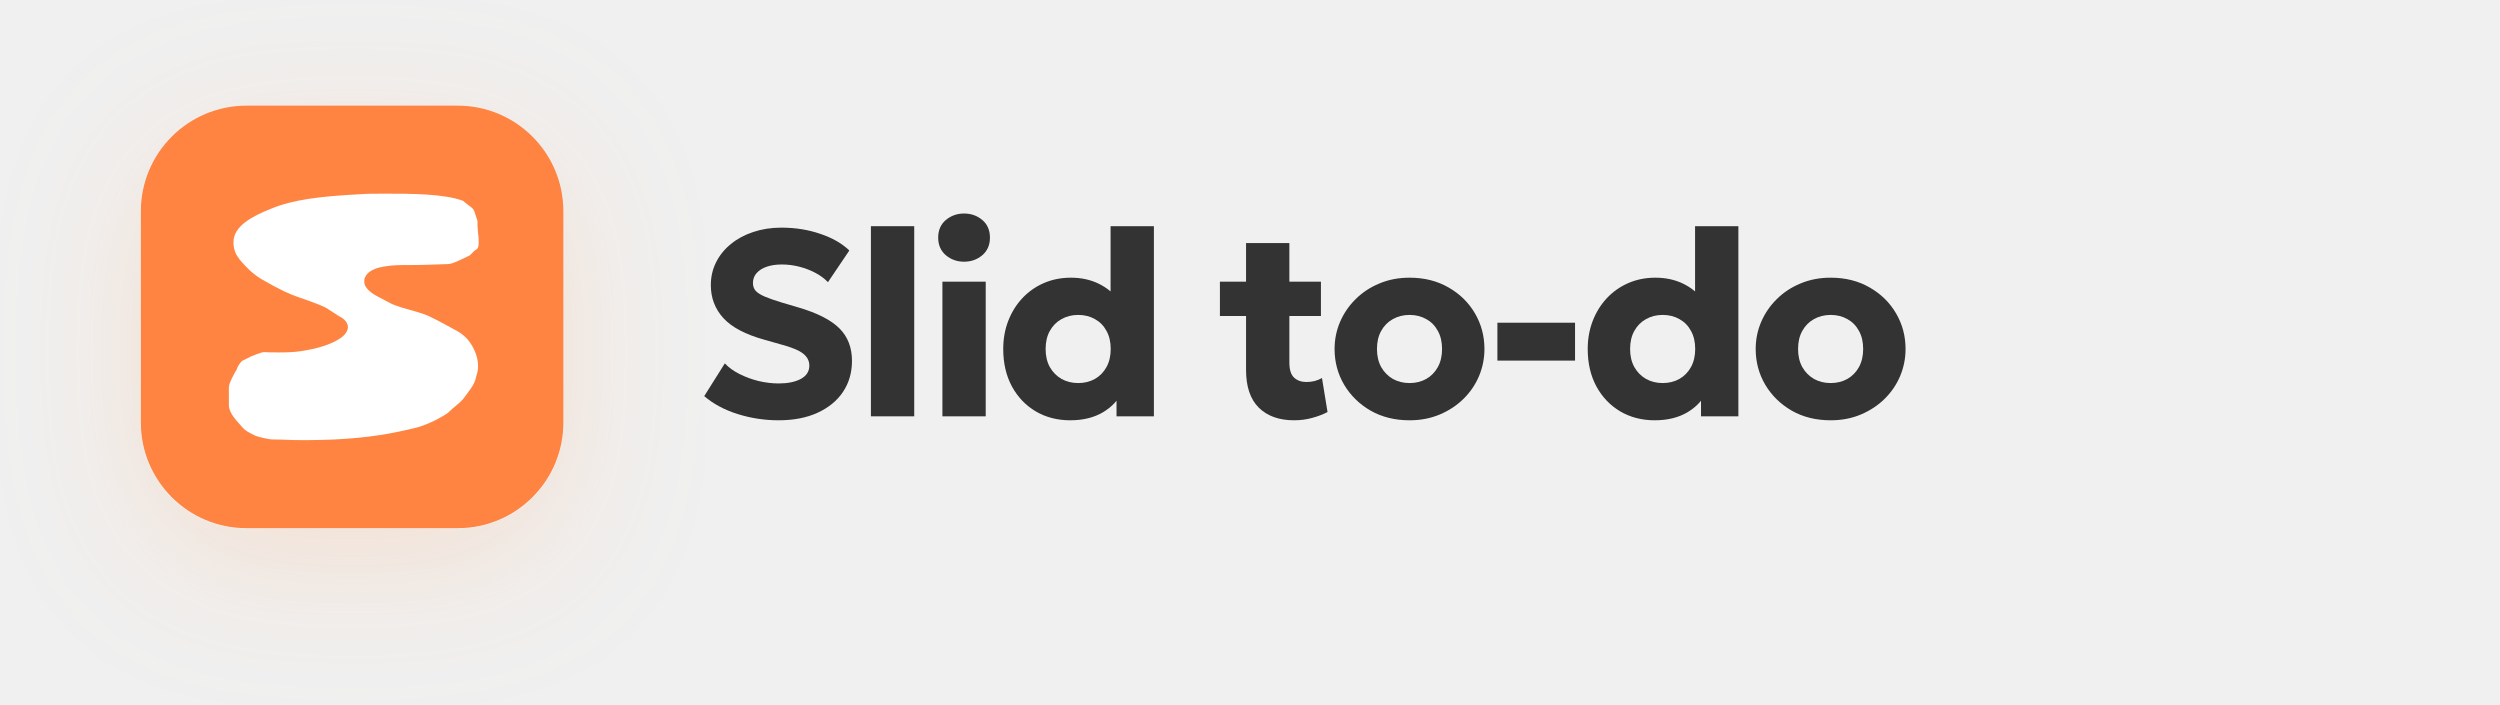
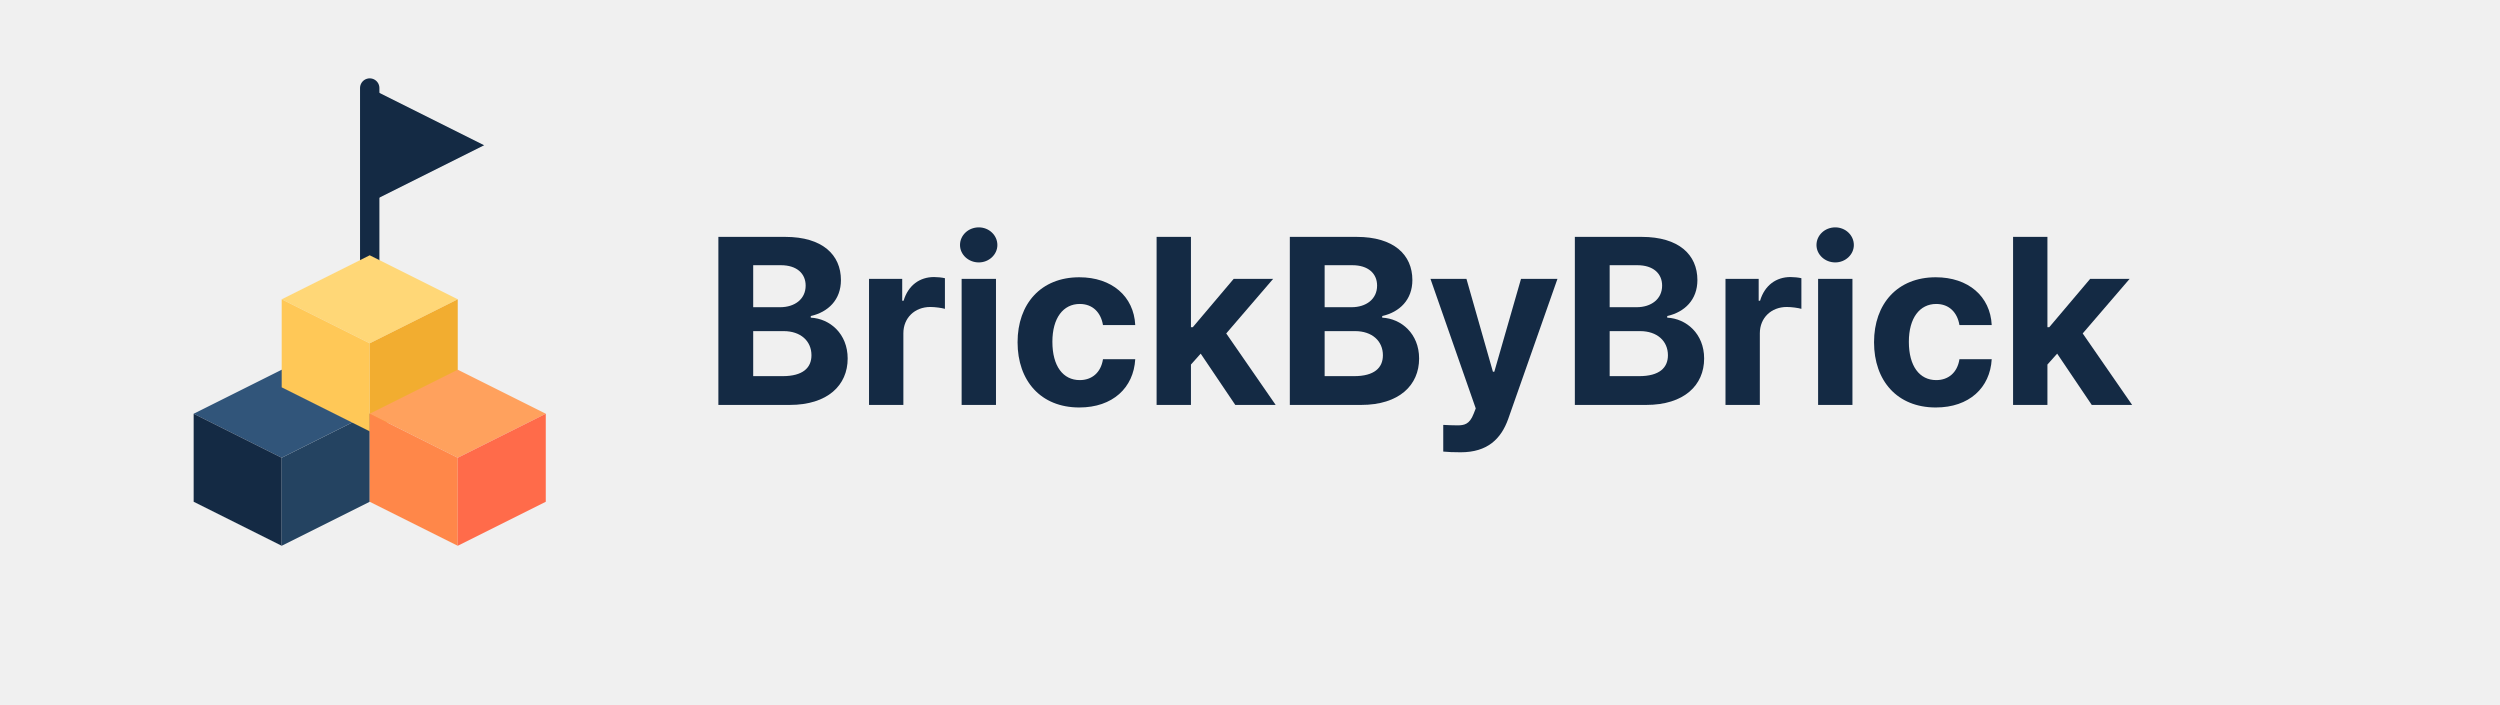
- <svg xmlns="http://www.w3.org/2000/svg" width="284" height="80" viewBox="0 0 284 80" fill="none">
-   <g filter="url(#filter0_d_17668_13672)">
-     <rect x="16" y="12" width="48" height="48" rx="12" fill="#FF8442" />
-     <path d="M46.308 30.115H45.665C44.808 30.115 43.951 30.192 43.094 30.385C42.237 30.615 41.665 31 41.451 31.538C41.38 31.692 41.38 31.846 41.38 32C41.38 32.538 41.808 33 42.451 33.423C42.951 33.731 43.594 34.038 44.165 34.346C45.165 34.962 47.665 35.385 48.737 35.923C49.88 36.462 50.88 37.038 51.951 37.615C53.023 38.231 53.523 39 53.88 39.769C54.165 40.385 54.308 40.962 54.308 41.577C54.308 41.962 54.237 42.385 54.094 42.769C53.951 43.731 53.165 44.538 52.594 45.346C52.165 45.846 51.523 46.269 51.023 46.769C50.88 46.962 50.523 47.115 50.237 47.308C49.523 47.731 48.737 48.115 47.808 48.423C47.737 48.462 47.594 48.5 47.451 48.538C44.737 49.231 41.951 49.731 38.023 49.923C37.165 49.962 35.808 50 34.808 50H34.38C32.594 50 32.357 49.923 31 49.923C30.5 49.923 29.429 49.654 29 49.5C28 49 27.816 48.866 27.5 48.5C26.902 47.808 26 46.962 26 46C26 44.731 26 45.154 26 44C26 43.423 26.902 41.951 26.902 41.951C26.902 41.951 27 41.5 27.5 41L28.5 40.5C28.5 40.5 29.643 40 30 40C30 40 30.523 40.038 31.665 40.038C32.594 40.038 33.523 40 34.237 39.885C35.951 39.615 37.523 39.192 38.665 38.423C39.237 38.038 39.523 37.577 39.523 37.154C39.523 36.692 39.165 36.231 38.523 35.923C38.023 35.615 37.594 35.308 37.094 35C36.308 34.577 35.094 34.192 34.165 33.846C33.451 33.615 32.808 33.346 32.237 33.077C31.38 32.654 30.523 32.192 29.737 31.731C28.665 31.077 28.023 30.423 27.237 29.5C26.737 28.846 26.594 28.423 26.523 27.731V27.5C26.523 25.654 28.737 24.538 30.737 23.731C33.308 22.654 36.451 22.308 40.665 22.077C41.665 22 42.737 22 43.737 22C46.665 22 50.38 22 52.594 22.808C53.38 23.5 53.737 23.577 53.88 24L54.237 25.077C54.237 25.5 54.237 25.808 54.308 26.5C54.38 26.885 54.38 27.077 54.38 27.462C54.38 28.154 54.308 28.239 53.88 28.5L53.38 29C52.38 29.5 51.38 30 50.88 30C50.308 30 48.38 30.115 46.308 30.115Z" fill="white" />
+ <svg xmlns="http://www.w3.org/2000/svg" width="284" height="80" viewBox="0 0 284 80" fill="none" role="img" aria-labelledby="logo-title">
+   <g transform="translate(10 3)">
+     <path d="M32 7V29" stroke="#142A44" stroke-width="2.2" stroke-linecap="round" />
+     <path d="M33 7.5L45 13.5L33 19.5Z" fill="#142A44" />
+     <path d="M12 44L22 39L32 44L22 49Z" fill="#31557A" />
+     <path d="M12 44L22 49V59L12 54Z" fill="#142A44" />
+     <path d="M22 49L32 44V54L22 59Z" fill="#244361" />
+     <path d="M22 31L32 26L42 31L32 36Z" fill="#FFD777" />
+     <path d="M22 31L32 36V46L22 41Z" fill="#FFC857" />
+     <path d="M32 36L42 31V41L32 46Z" fill="#F2AD30" />
+     <path d="M32 44L42 39L52 44L42 49Z" fill="#FFA15D" />
+     <path d="M32 44L42 49V59L32 54Z" fill="#FF8749" />
+     <path d="M42 49L52 44V54L42 59Z" fill="#FF6B4A" />
  </g>
-   <path d="M207.966 47.745C206.296 47.745 204.821 47.38 203.541 46.65C202.261 45.91 201.256 44.925 200.526 43.695C199.806 42.465 199.446 41.115 199.446 39.645C199.446 38.575 199.651 37.555 200.061 36.585C200.481 35.605 201.071 34.74 201.831 33.99C202.591 33.23 203.491 32.635 204.531 32.205C205.571 31.765 206.716 31.545 207.966 31.545C209.636 31.545 211.111 31.915 212.391 32.655C213.671 33.385 214.671 34.365 215.391 35.595C216.111 36.825 216.471 38.175 216.471 39.645C216.471 40.715 216.266 41.74 215.856 42.72C215.446 43.69 214.861 44.55 214.101 45.3C213.341 46.05 212.441 46.645 211.401 47.085C210.361 47.525 209.216 47.745 207.966 47.745ZM207.966 43.515C208.666 43.515 209.296 43.36 209.856 43.05C210.416 42.73 210.856 42.28 211.176 41.7C211.496 41.12 211.656 40.435 211.656 39.645C211.656 38.845 211.496 38.16 211.176 37.59C210.866 37.01 210.431 36.565 209.871 36.255C209.311 35.935 208.676 35.775 207.966 35.775C207.256 35.775 206.621 35.935 206.061 36.255C205.501 36.565 205.061 37.01 204.741 37.59C204.421 38.16 204.261 38.845 204.261 39.645C204.261 40.435 204.421 41.12 204.741 41.7C205.071 42.28 205.516 42.73 206.076 43.05C206.636 43.36 207.266 43.515 207.966 43.515Z" fill="#333333" />
-   <path d="M187.97 47.745C186.52 47.745 185.22 47.41 184.07 46.74C182.92 46.06 182.015 45.115 181.355 43.905C180.695 42.685 180.365 41.265 180.365 39.645C180.365 38.495 180.555 37.43 180.935 36.45C181.315 35.47 181.845 34.615 182.525 33.885C183.215 33.145 184.03 32.57 184.97 32.16C185.91 31.75 186.94 31.545 188.06 31.545C189.23 31.545 190.285 31.775 191.225 32.235C192.165 32.695 192.985 33.38 193.685 34.29L192.56 35.415V25.695H197.48V47.295H193.235V43.32L193.91 44.43C193.47 45.41 192.735 46.21 191.705 46.83C190.675 47.44 189.43 47.745 187.97 47.745ZM188.885 43.515C189.585 43.515 190.215 43.36 190.775 43.05C191.335 42.73 191.775 42.28 192.095 41.7C192.415 41.12 192.575 40.435 192.575 39.645C192.575 38.845 192.415 38.16 192.095 37.59C191.785 37.01 191.35 36.565 190.79 36.255C190.23 35.935 189.595 35.775 188.885 35.775C188.175 35.775 187.54 35.935 186.98 36.255C186.42 36.565 185.98 37.01 185.66 37.59C185.34 38.16 185.18 38.845 185.18 39.645C185.18 40.435 185.34 41.12 185.66 41.7C185.99 42.28 186.435 42.73 186.995 43.05C187.555 43.36 188.185 43.515 188.885 43.515Z" fill="#333333" />
-   <path d="M170.105 40.965V36.66H178.925V40.965H170.105Z" fill="#333333" />
-   <path d="M160.128 47.745C158.458 47.745 156.983 47.38 155.703 46.65C154.423 45.91 153.418 44.925 152.688 43.695C151.968 42.465 151.608 41.115 151.608 39.645C151.608 38.575 151.813 37.555 152.223 36.585C152.643 35.605 153.233 34.74 153.993 33.99C154.753 33.23 155.653 32.635 156.693 32.205C157.733 31.765 158.878 31.545 160.128 31.545C161.798 31.545 163.273 31.915 164.553 32.655C165.833 33.385 166.833 34.365 167.553 35.595C168.273 36.825 168.633 38.175 168.633 39.645C168.633 40.715 168.428 41.74 168.018 42.72C167.608 43.69 167.023 44.55 166.263 45.3C165.503 46.05 164.603 46.645 163.563 47.085C162.523 47.525 161.378 47.745 160.128 47.745ZM160.128 43.515C160.828 43.515 161.458 43.36 162.018 43.05C162.578 42.73 163.018 42.28 163.338 41.7C163.658 41.12 163.818 40.435 163.818 39.645C163.818 38.845 163.658 38.16 163.338 37.59C163.028 37.01 162.593 36.565 162.033 36.255C161.473 35.935 160.838 35.775 160.128 35.775C159.418 35.775 158.783 35.935 158.223 36.255C157.663 36.565 157.223 37.01 156.903 37.59C156.583 38.16 156.423 38.845 156.423 39.645C156.423 40.435 156.583 41.12 156.903 41.7C157.233 42.28 157.678 42.73 158.238 43.05C158.798 43.36 159.428 43.515 160.128 43.515Z" fill="#333333" />
-   <path d="M147.012 47.745C145.312 47.745 143.977 47.27 143.007 46.32C142.037 45.36 141.552 43.93 141.552 42.03V27.615H146.472V31.995H150.057V35.895H146.472V41.175C146.472 41.995 146.652 42.57 147.012 42.9C147.372 43.23 147.837 43.395 148.407 43.395C148.717 43.395 149.022 43.36 149.322 43.29C149.632 43.21 149.917 43.095 150.177 42.945L150.807 46.8C150.337 47.06 149.772 47.28 149.112 47.46C148.452 47.65 147.752 47.745 147.012 47.745ZM138.582 35.895V31.995H142.002V35.895H138.582Z" fill="#333333" />
-   <path d="M121.572 47.745C120.122 47.745 118.822 47.41 117.672 46.74C116.522 46.06 115.617 45.115 114.957 43.905C114.297 42.685 113.967 41.265 113.967 39.645C113.967 38.495 114.157 37.43 114.537 36.45C114.917 35.47 115.447 34.615 116.127 33.885C116.817 33.145 117.632 32.57 118.572 32.16C119.512 31.75 120.542 31.545 121.662 31.545C122.832 31.545 123.887 31.775 124.827 32.235C125.767 32.695 126.587 33.38 127.287 34.29L126.162 35.415V25.695H131.082V47.295H126.837V43.32L127.512 44.43C127.072 45.41 126.337 46.21 125.307 46.83C124.277 47.44 123.032 47.745 121.572 47.745ZM122.487 43.515C123.187 43.515 123.817 43.36 124.377 43.05C124.937 42.73 125.377 42.28 125.697 41.7C126.017 41.12 126.177 40.435 126.177 39.645C126.177 38.845 126.017 38.16 125.697 37.59C125.387 37.01 124.952 36.565 124.392 36.255C123.832 35.935 123.197 35.775 122.487 35.775C121.777 35.775 121.142 35.935 120.582 36.255C120.022 36.565 119.582 37.01 119.262 37.59C118.942 38.16 118.782 38.845 118.782 39.645C118.782 40.435 118.942 41.12 119.262 41.7C119.592 42.28 120.037 42.73 120.597 43.05C121.157 43.36 121.787 43.515 122.487 43.515Z" fill="#333333" />
-   <path d="M107.058 47.295V31.995H111.978V47.295H107.058ZM109.518 29.73C108.728 29.73 108.038 29.485 107.448 28.995C106.868 28.495 106.578 27.83 106.578 27C106.578 26.15 106.868 25.48 107.448 24.99C108.038 24.5 108.728 24.255 109.518 24.255C110.318 24.255 111.008 24.5 111.588 24.99C112.168 25.48 112.458 26.15 112.458 27C112.458 27.83 112.168 28.495 111.588 28.995C111.008 29.485 110.318 29.73 109.518 29.73Z" fill="#333333" />
-   <path d="M98.936 47.295V25.695H103.856V47.295H98.936Z" fill="#333333" />
-   <path d="M88.445 47.745C86.855 47.745 85.31 47.51 83.81 47.04C82.31 46.57 81.04 45.89 80 45L82.34 41.28C82.78 41.75 83.34 42.155 84.02 42.495C84.7 42.835 85.425 43.1 86.195 43.29C86.975 43.47 87.73 43.56 88.46 43.56C89.49 43.56 90.325 43.39 90.965 43.05C91.615 42.7 91.94 42.195 91.94 41.535C91.94 40.995 91.705 40.54 91.235 40.17C90.775 39.8 89.91 39.445 88.64 39.105L86.84 38.595C84.68 37.995 83.125 37.175 82.175 36.135C81.225 35.095 80.75 33.845 80.75 32.385C80.75 31.445 80.95 30.58 81.35 29.79C81.75 28.99 82.31 28.3 83.03 27.72C83.75 27.13 84.595 26.675 85.565 26.355C86.545 26.025 87.61 25.86 88.76 25.86C90.35 25.86 91.825 26.095 93.185 26.565C94.555 27.025 95.655 27.655 96.485 28.455L94.055 32.055C93.675 31.655 93.205 31.305 92.645 31.005C92.085 30.705 91.475 30.47 90.815 30.3C90.155 30.13 89.49 30.045 88.82 30.045C88.16 30.045 87.585 30.13 87.095 30.3C86.605 30.47 86.22 30.715 85.94 31.035C85.67 31.345 85.535 31.715 85.535 32.145C85.535 32.495 85.635 32.79 85.835 33.03C86.045 33.26 86.39 33.48 86.87 33.69C87.36 33.9 88.02 34.13 88.85 34.38L90.68 34.92C92.83 35.55 94.385 36.34 95.345 37.29C96.305 38.24 96.785 39.475 96.785 40.995C96.785 42.325 96.445 43.5 95.765 44.52C95.085 45.53 94.12 46.32 92.87 46.89C91.63 47.46 90.155 47.745 88.445 47.745Z" fill="#333333" />
-   <defs>
-     <filter id="filter0_d_17668_13672" x="0" y="0" width="80" height="80" filterUnits="userSpaceOnUse" color-interpolation-filters="sRGB">
-       <feFlood flood-opacity="0" result="BackgroundImageFix" />
-       <feColorMatrix in="SourceAlpha" type="matrix" values="0 0 0 0 0 0 0 0 0 0 0 0 0 0 0 0 0 0 127 0" result="hardAlpha" />
-       <feOffset dy="4" />
-       <feGaussianBlur stdDeviation="8" />
-       <feComposite in2="hardAlpha" operator="out" />
-       <feColorMatrix type="matrix" values="0 0 0 0 1 0 0 0 0 0.619 0 0 0 0 0.348 0 0 0 0.2 0" />
-       <feBlend mode="normal" in2="BackgroundImageFix" result="effect1_dropShadow_17668_13672" />
-       <feBlend mode="normal" in="SourceGraphic" in2="effect1_dropShadow_17668_13672" result="shape" />
-     </filter>
-   </defs>
+   <g fill="#142A44">
+     <path d="M81.608 46.0H89.703C94.027 46.0 96.295 43.759 96.295 40.727C96.295 37.905 94.265 36.191 92.103 36.086V35.901C94.08 35.453 95.53 34.056 95.53 31.814C95.53 28.94 93.421 26.91 89.202 26.91H81.608ZM88.912 42.73H85.563V37.615H89.018C90.969 37.615 92.182 38.749 92.182 40.357C92.182 41.781 91.206 42.73 88.912 42.73ZM88.622 34.899H85.563V30.127H88.701C90.521 30.127 91.522 31.076 91.522 32.447C91.522 33.977 90.283 34.899 88.622 34.899Z" />
+     <path d="M98.721 46.0H102.623V37.853C102.623 36.112 103.915 34.873 105.682 34.873C106.235 34.873 106.974 34.979 107.343 35.084V31.604C107.0 31.524 106.499 31.472 106.104 31.472C104.495 31.472 103.177 32.395 102.649 34.161H102.491V31.683H98.721Z" />
+     <path d="M109.241 46.0H113.144V31.683H109.241ZM111.192 29.811C112.353 29.811 113.302 28.914 113.302 27.833C113.302 26.726 112.353 25.829 111.192 25.829C110.006 25.829 109.057 26.726 109.057 27.833C109.057 28.914 110.006 29.811 111.192 29.811Z" />
+     <path d="M122.609 46.29C126.406 46.29 128.779 44.049 128.964 40.806H125.299C125.062 42.335 124.033 43.179 122.662 43.179C120.764 43.179 119.551 41.597 119.551 38.828C119.551 36.112 120.79 34.53 122.662 34.53C124.139 34.53 125.062 35.506 125.299 36.93H128.964C128.806 33.66 126.301 31.498 122.609 31.498C118.259 31.498 115.596 34.504 115.596 38.881C115.596 43.258 118.232 46.29 122.609 46.29Z" />
+     <path d="M131.39 46.0H135.292V41.412L136.399 40.173L140.328 46.0H144.916L139.3 37.879L144.626 31.683H140.144L135.503 37.167H135.292V26.91H131.39Z" />
+     <path d="M146.524 46.0H154.619C158.943 46.0 161.211 43.759 161.211 40.727C161.211 37.905 159.181 36.191 157.019 36.086V35.901C158.996 35.453 160.446 34.056 160.446 31.814C160.446 28.94 158.337 26.91 154.118 26.91H146.524ZM153.828 42.73H150.479V37.615H153.934C155.885 37.615 157.098 38.749 157.098 40.357C157.098 41.781 156.122 42.73 153.828 42.73ZM153.538 34.899H150.479V30.127H153.617C155.437 30.127 156.438 31.076 156.438 32.447C156.438 33.977 155.199 34.899 153.538 34.899Z" />
+     <path d="M165.931 51.379C168.963 51.379 170.519 49.876 171.336 47.582L176.926 31.683H172.786L169.754 42.229H169.596L166.59 31.683H162.503L167.645 46.396L167.407 47.002C166.933 48.241 166.3 48.32 165.535 48.32C165.034 48.32 164.454 48.294 163.953 48.268V51.3C164.454 51.353 165.166 51.379 165.931 51.379Z" />
+     <path d="M178.903 46.0H186.998C191.322 46.0 193.59 43.759 193.59 40.727C193.59 37.905 191.56 36.191 189.397 36.086V35.901C191.375 35.453 192.825 34.056 192.825 31.814C192.825 28.94 190.716 26.91 186.497 26.91H178.903ZM186.207 42.73H182.858V37.615H186.312C188.264 37.615 189.477 38.749 189.477 40.357C189.477 41.781 188.501 42.73 186.207 42.73ZM185.917 34.899H182.858V30.127H185.996C187.815 30.127 188.817 31.076 188.817 32.447C188.817 33.977 187.578 34.899 185.917 34.899Z" />
+     <path d="M196.016 46.0H199.918V37.853C199.918 36.112 201.21 34.873 202.977 34.873C203.53 34.873 204.269 34.979 204.638 35.084V31.604C204.295 31.524 203.794 31.472 203.398 31.472C201.79 31.472 200.472 32.395 199.944 34.161H199.786V31.683H196.016Z" />
+     <path d="M206.536 46.0H210.438V31.683H206.536ZM208.487 29.811C209.647 29.811 210.597 28.914 210.597 27.833C210.597 26.726 209.647 25.829 208.487 25.829C207.301 25.829 206.352 26.726 206.352 27.833C206.352 28.914 207.301 29.811 208.487 29.811Z" />
+     <path d="M219.904 46.29C223.701 46.29 226.074 44.049 226.259 40.806H222.594C222.356 42.335 221.328 43.179 219.957 43.179C218.059 43.179 216.846 41.597 216.846 38.828C216.846 36.112 218.085 34.53 219.957 34.53C221.434 34.53 222.356 35.506 222.594 36.93H226.259C226.101 33.66 223.596 31.498 219.904 31.498C215.554 31.498 212.891 34.504 212.891 38.881C212.891 43.258 215.527 46.29 219.904 46.29Z" />
+     <path d="M228.685 46.0H232.587V41.412L233.694 40.173L237.623 46.0H242.211L236.595 37.879L241.921 31.683H237.438L232.798 37.167H232.587V26.91H228.685Z" />
+   </g>
</svg>
